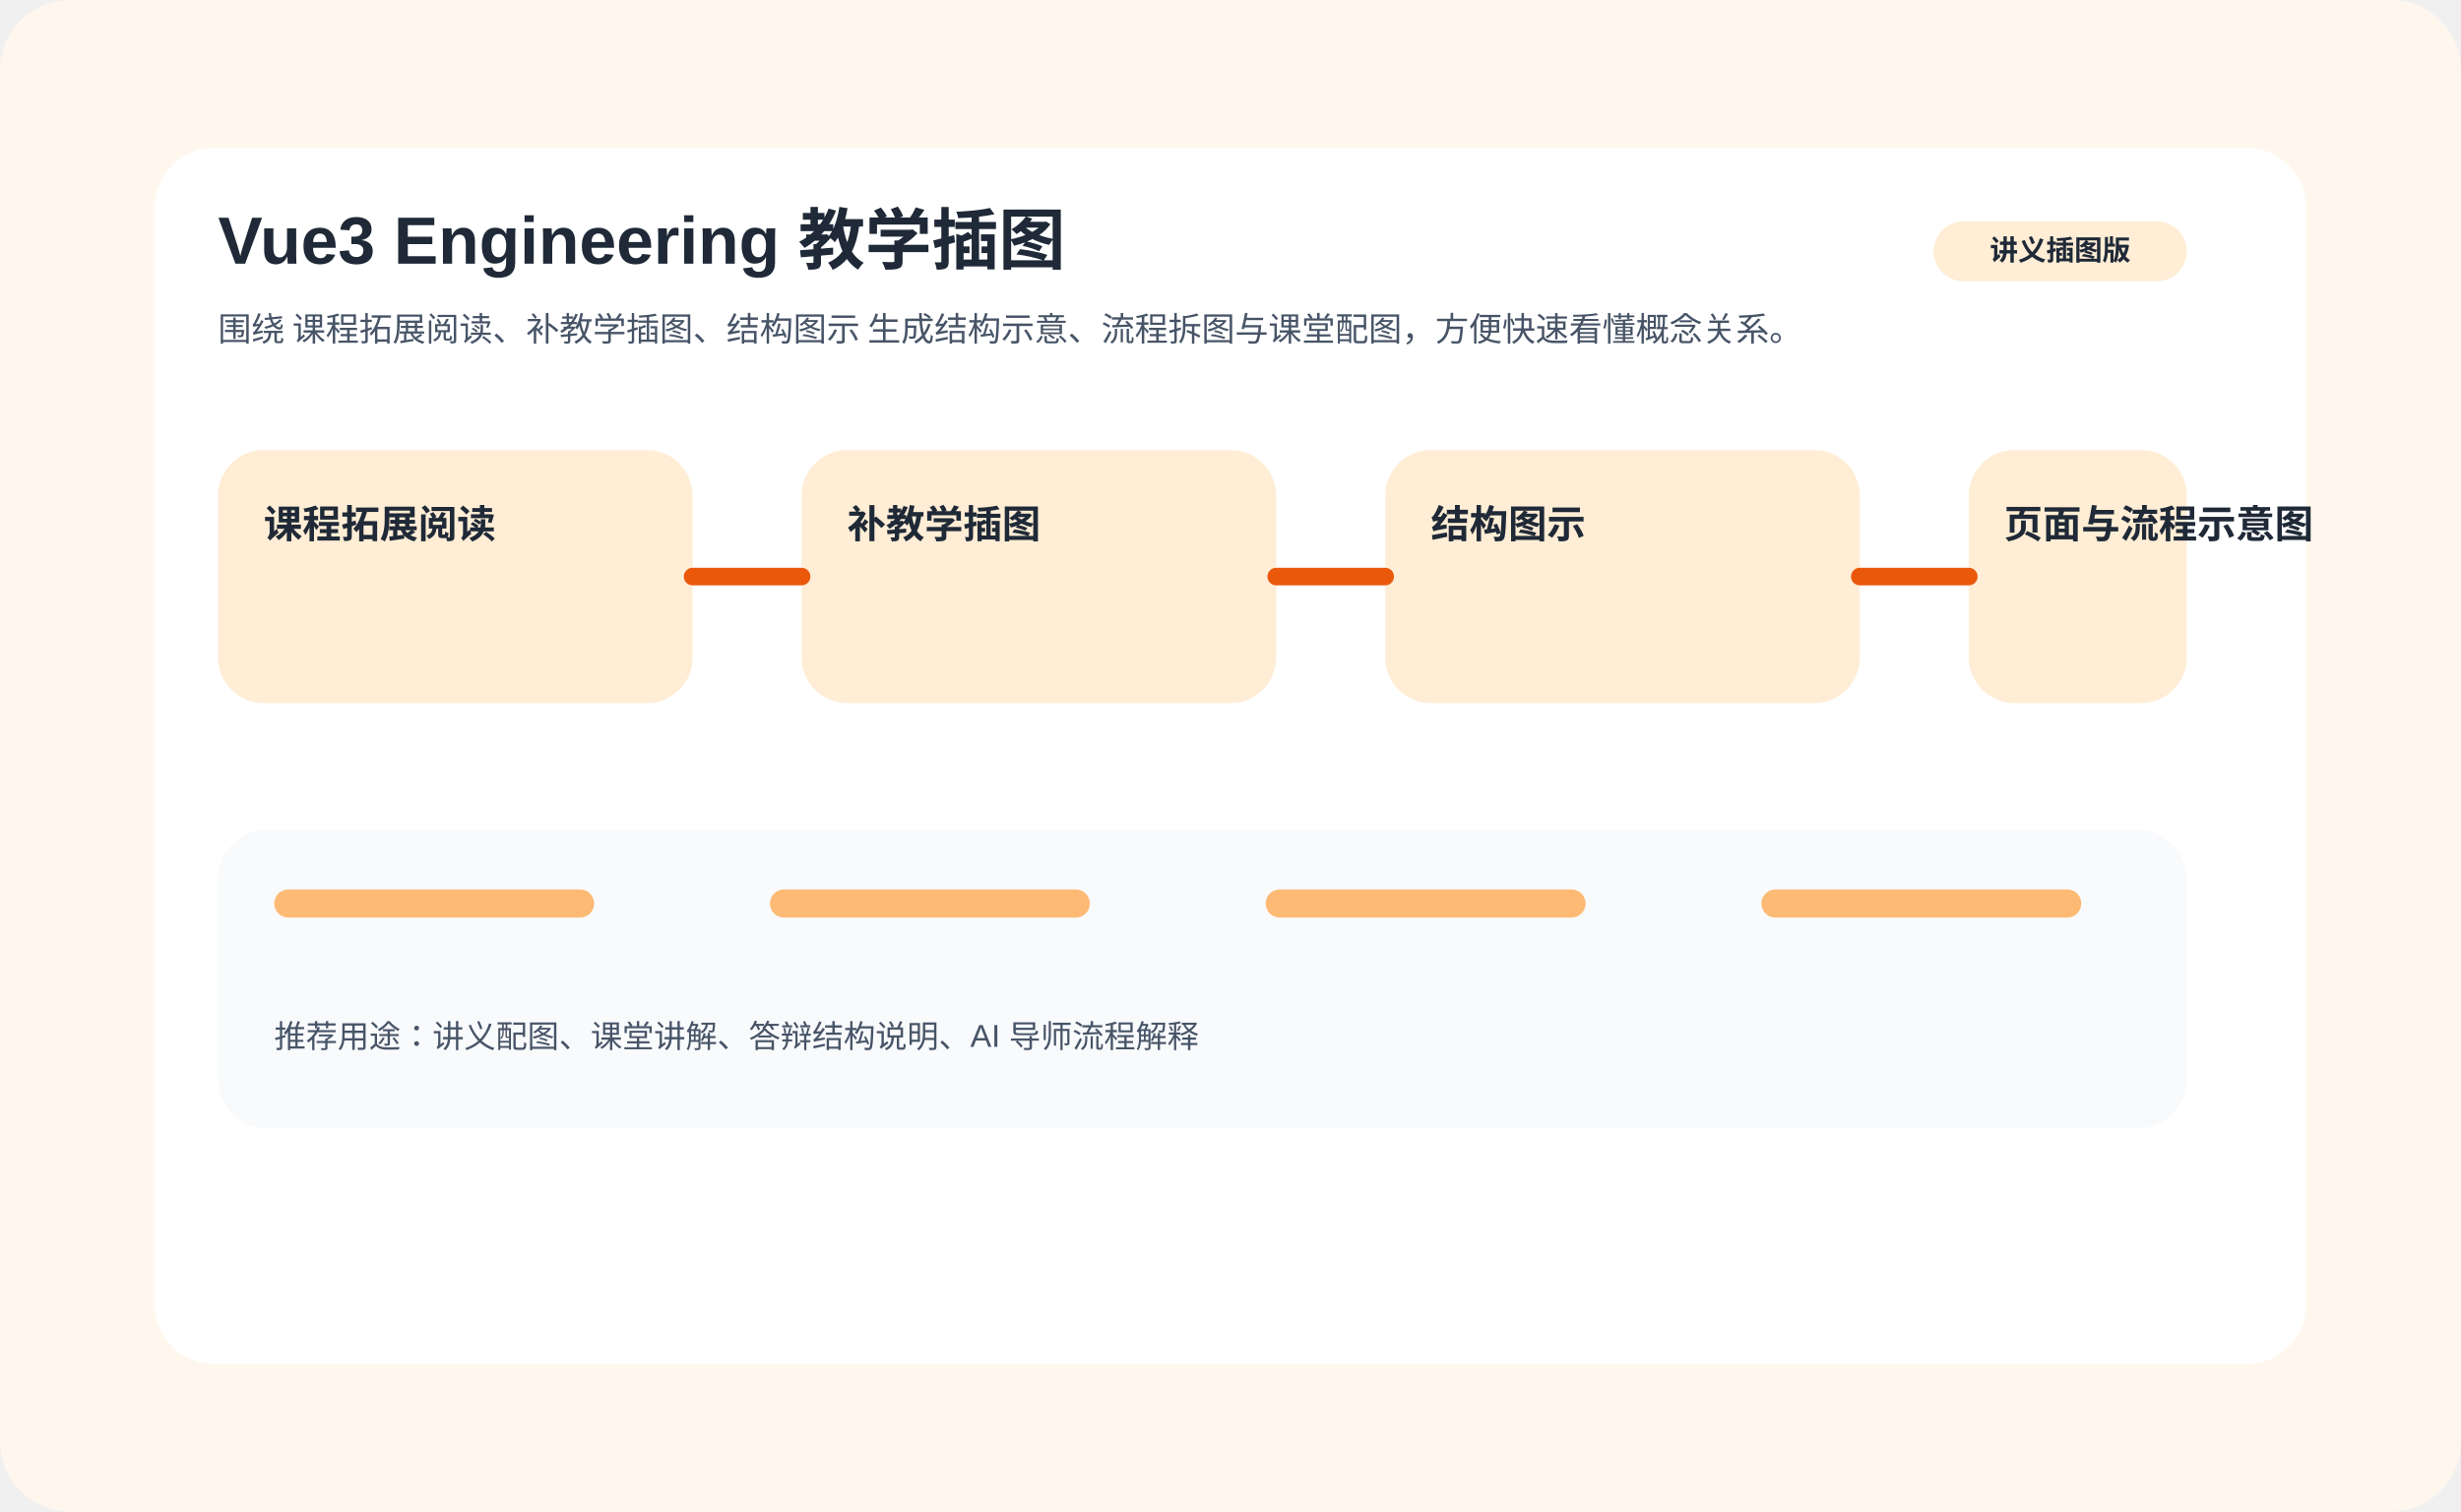
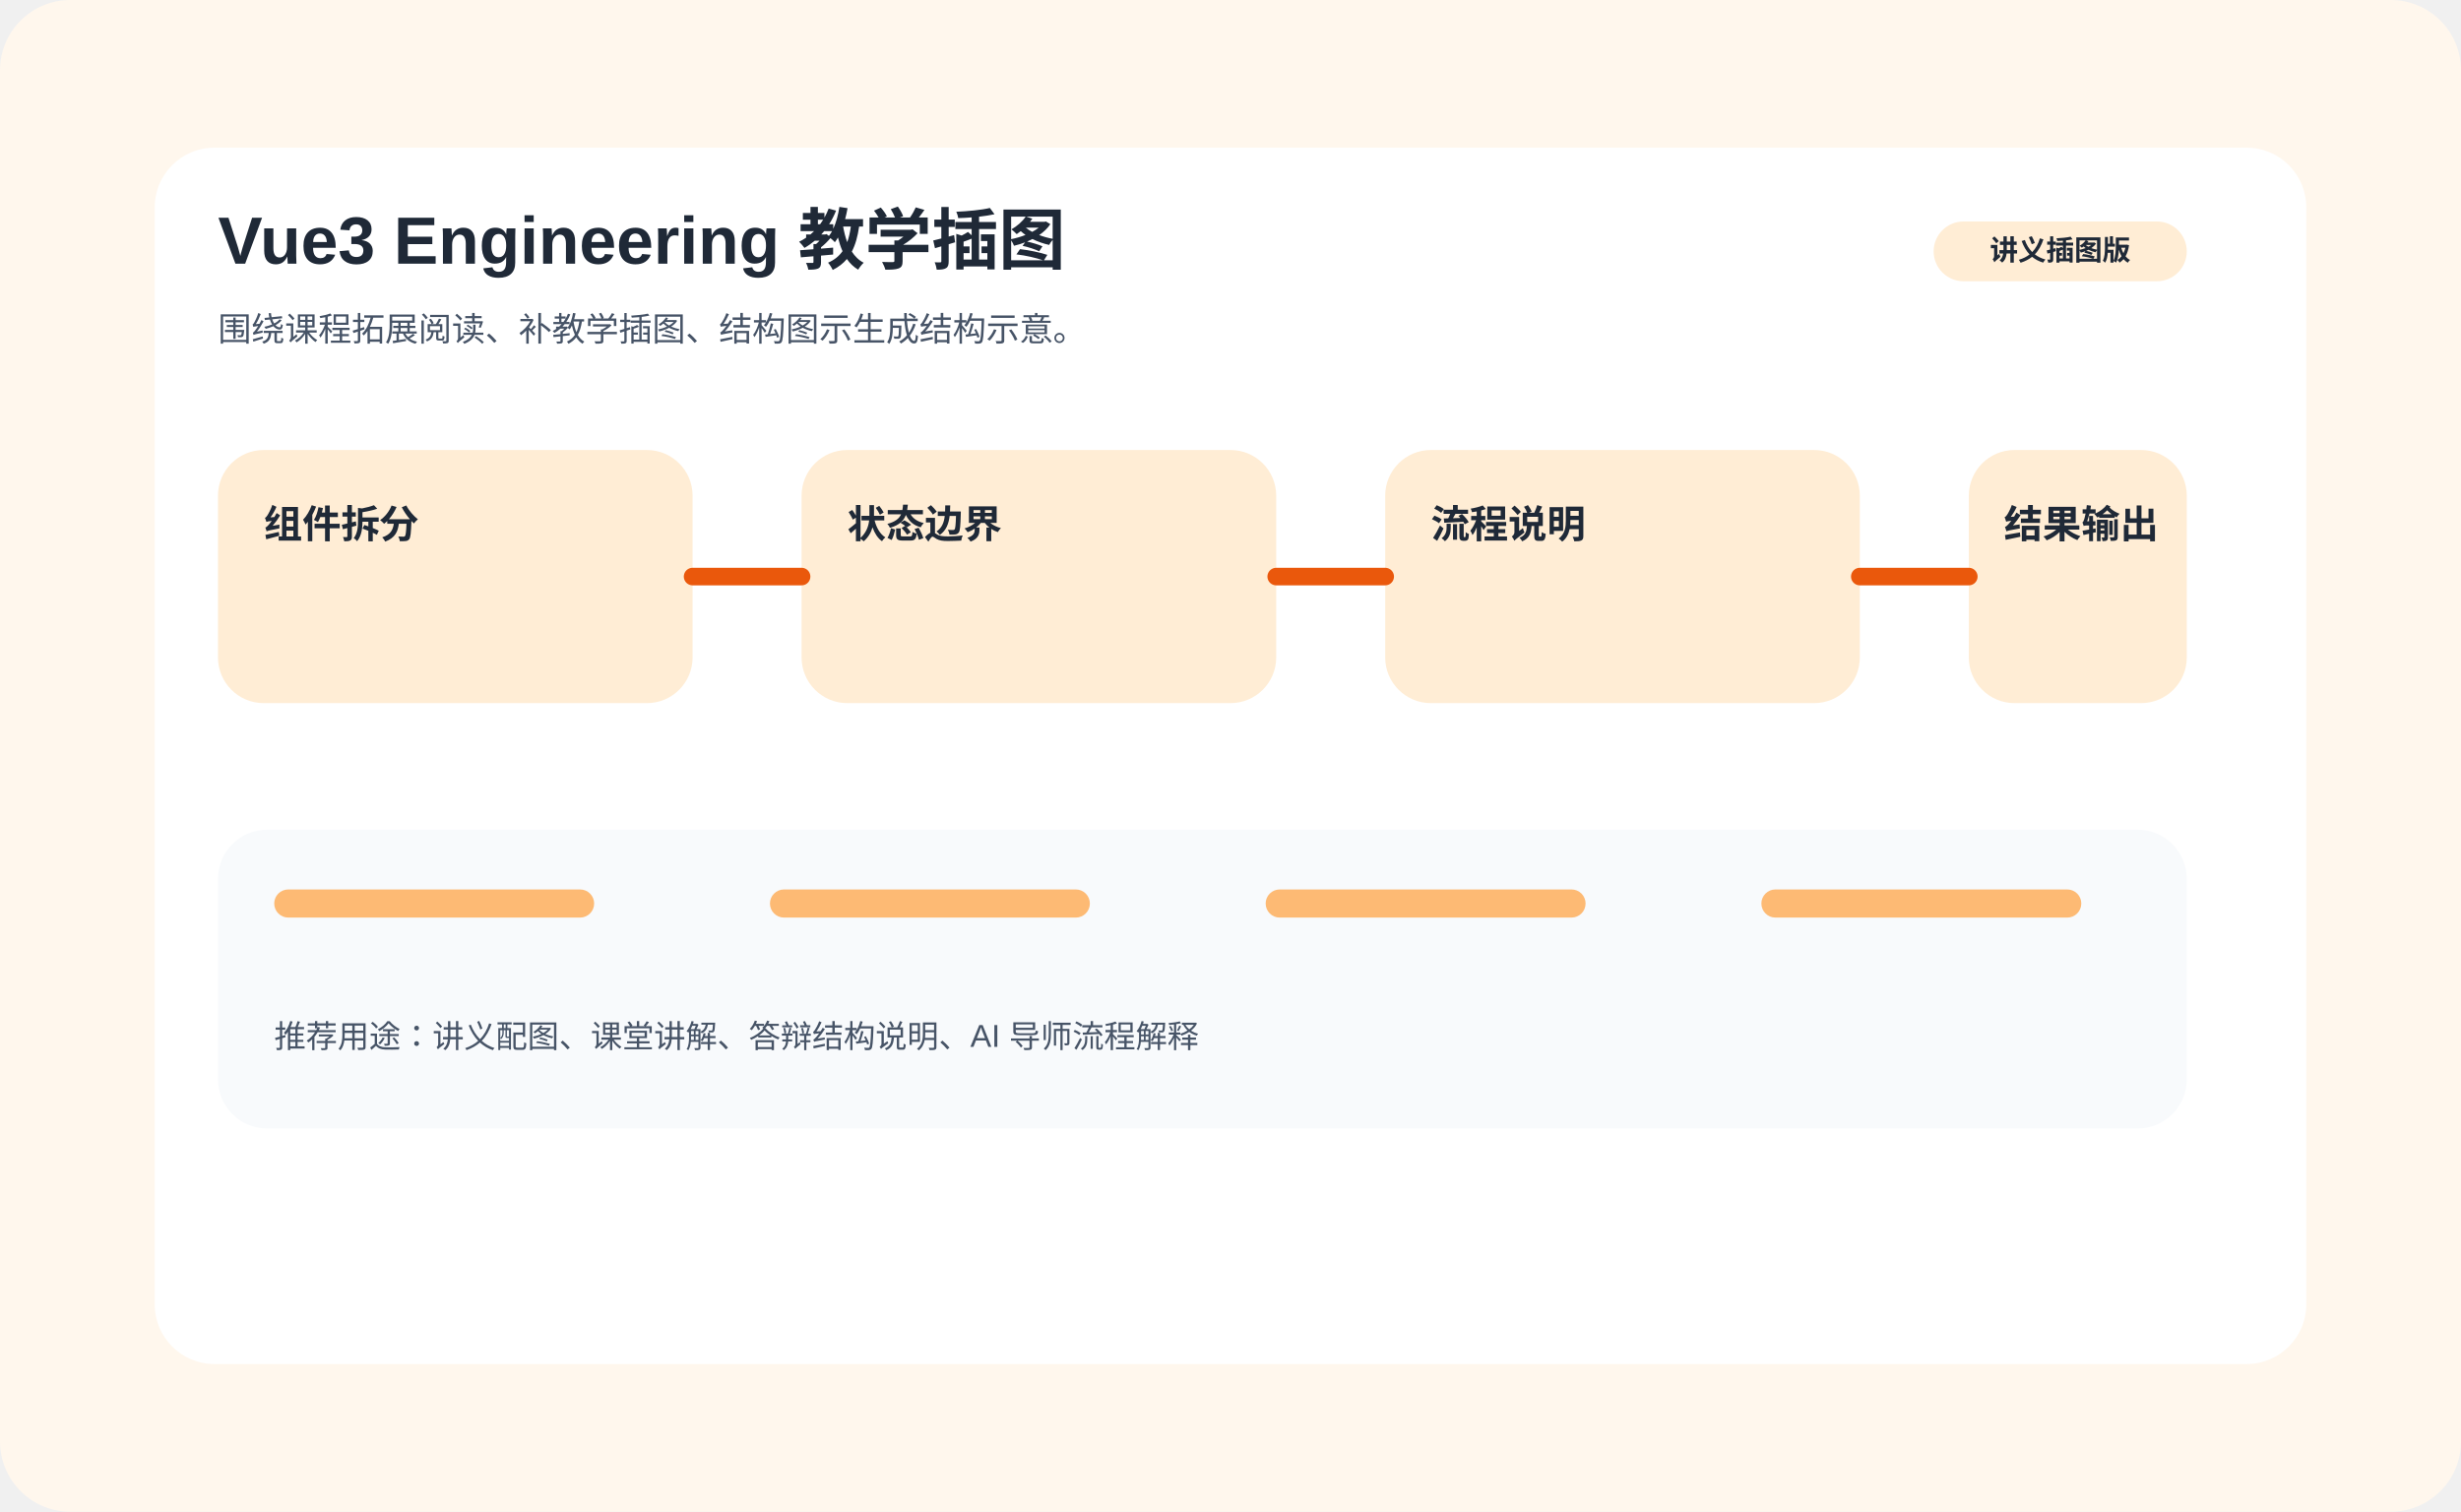
<svg xmlns="http://www.w3.org/2000/svg" width="1400" height="860" viewBox="0 0 1400 860">
  <rect width="1400" height="860" rx="40" fill="#fff7ed" />
  <rect x="88" y="84" width="1224" height="692" rx="34" fill="white" />
  <text x="124" y="150" font-size="38" font-family="Arial, sans-serif" font-weight="700" fill="#1f2937">Vue3 Engineering 教学插图</text>
-   <text x="124" y="194" font-size="19" font-family="Arial, sans-serif" fill="#475467">围绕 课程拓展阅读、补教学插图、结构图示 生成结构示意、流程拆图与课堂配图，方便快速看懂概念关系。</text>
+   <text x="124" y="194" font-size="19" font-family="Arial, sans-serif" fill="#475467">围绕课程拓展阅读、补教学插图、结构图示生成结构示意。</text>
  <rect x="1100" y="126" width="144" height="34" rx="17" fill="#ffedd5" />
  <text x="1172" y="148" text-anchor="middle" font-size="16" font-family="Arial, sans-serif" font-weight="700" fill="#1f2937">讲义插图版</text>
  <rect x="124" y="256" width="270" height="144" rx="26" fill="#ffedd5" />
  <rect x="456" y="256" width="270" height="144" rx="26" fill="#ffedd5" />
  <rect x="788" y="256" width="270" height="144" rx="26" fill="#ffedd5" />
  <rect x="1120" y="256" width="124" height="144" rx="26" fill="#ffedd5" />
  <path d="M394 328 L456 328" stroke="#ea580c" stroke-width="10" stroke-linecap="round" />
  <path d="M726 328 L788 328" stroke="#ea580c" stroke-width="10" stroke-linecap="round" />
  <path d="M1058 328 L1120 328" stroke="#ea580c" stroke-width="10" stroke-linecap="round" />
-   <text x="150" y="306" font-size="22" font-family="Arial, sans-serif" font-weight="700" fill="#1f2937">课程拓展阅读</text>
-   <text x="482" y="306" font-size="22" font-family="Arial, sans-serif" font-weight="700" fill="#1f2937">补教学插图</text>
-   <text x="814" y="306" font-size="22" font-family="Arial, sans-serif" font-weight="700" fill="#1f2937">结构图示</text>
-   <text x="1140" y="306" font-size="22" font-family="Arial, sans-serif" font-weight="700" fill="#1f2937">页面与流程示意图</text>
+   <text x="150" y="306" font-size="22" font-family="Arial, sans-serif" font-weight="700" fill="#1f2937">组件拆分</text>
+   <text x="482" y="306" font-size="22" font-family="Arial, sans-serif" font-weight="700" fill="#1f2937">状态边界</text>
+   <text x="814" y="306" font-size="22" font-family="Arial, sans-serif" font-weight="700" fill="#1f2937">流程说明</text>
+   <text x="1140" y="306" font-size="22" font-family="Arial, sans-serif" font-weight="700" fill="#1f2937">结果输出</text>
  <rect x="124" y="472" width="1120" height="170" rx="28" fill="#f8fafc" />
  <rect x="156" y="506" width="182" height="16" rx="8" fill="#fdba74" />
  <rect x="438" y="506" width="182" height="16" rx="8" fill="#fdba74" />
  <rect x="720" y="506" width="182" height="16" rx="8" fill="#fdba74" />
  <rect x="1002" y="506" width="182" height="16" rx="8" fill="#fdba74" />
  <text x="156" y="596" font-size="18" font-family="Arial, sans-serif" fill="#475467">推荐用途：讲义配图、课堂讲解、答辩结构说明、AI 导师流程解释</text>
</svg>
